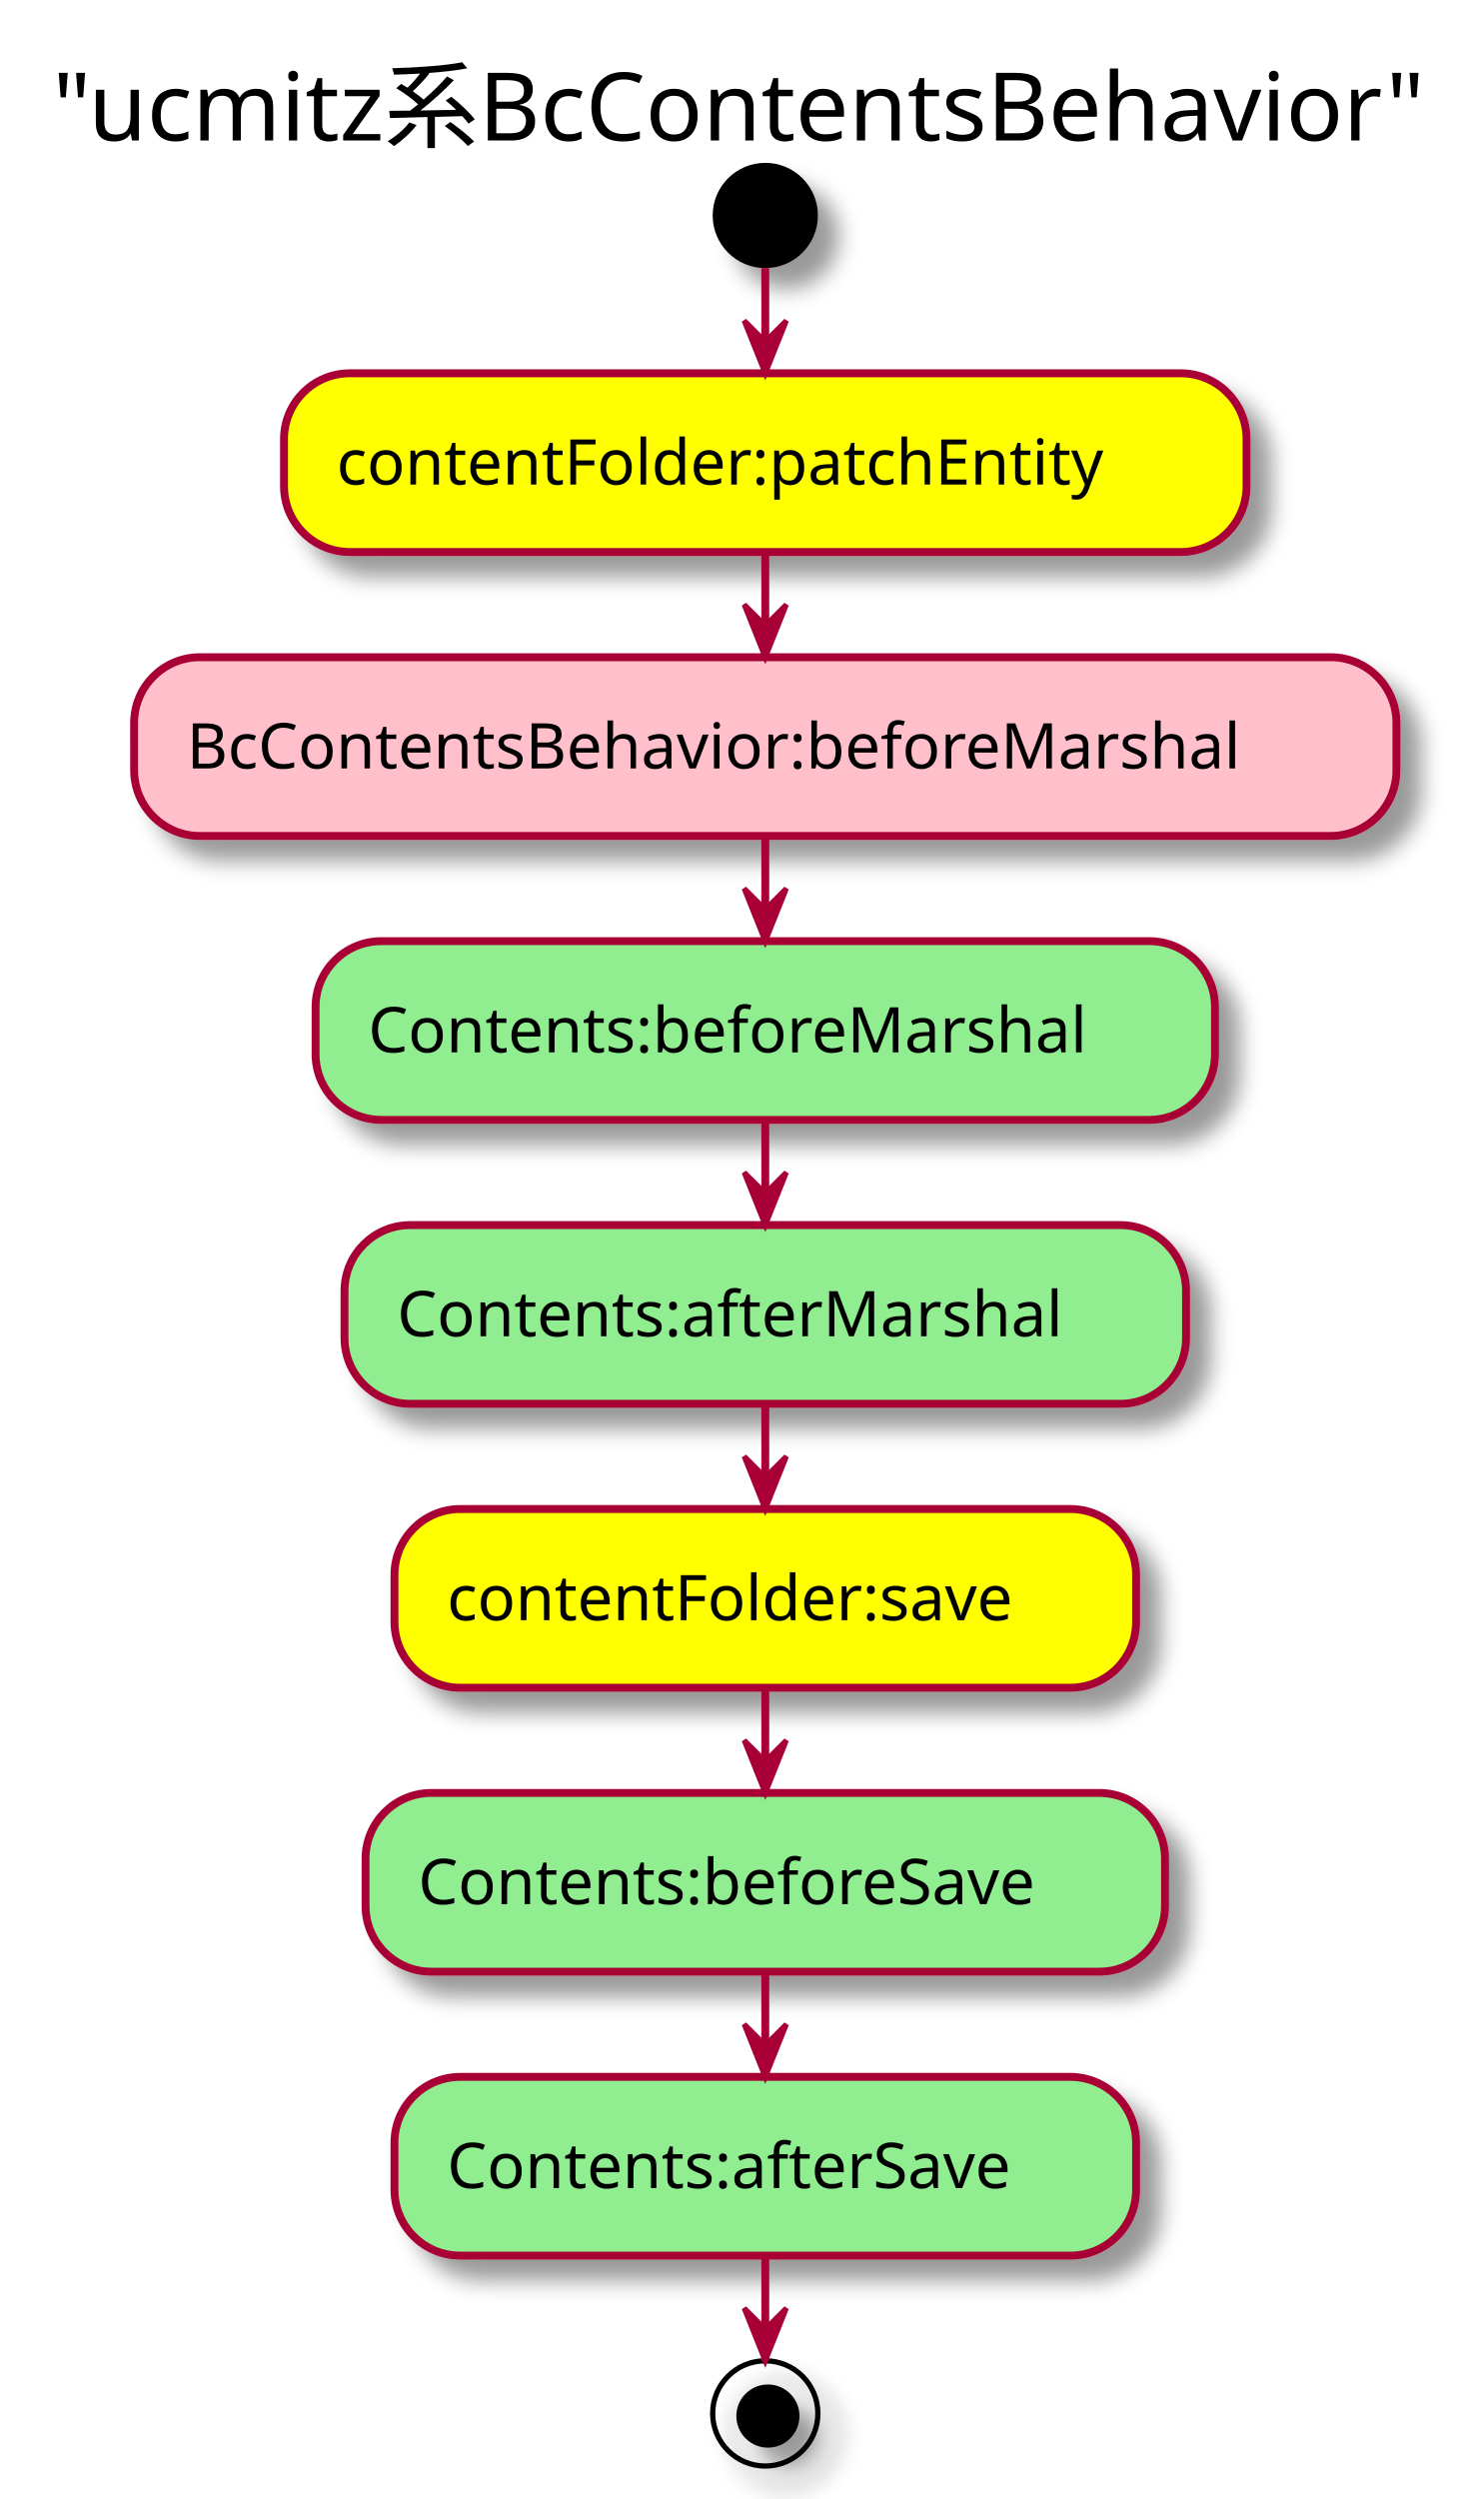
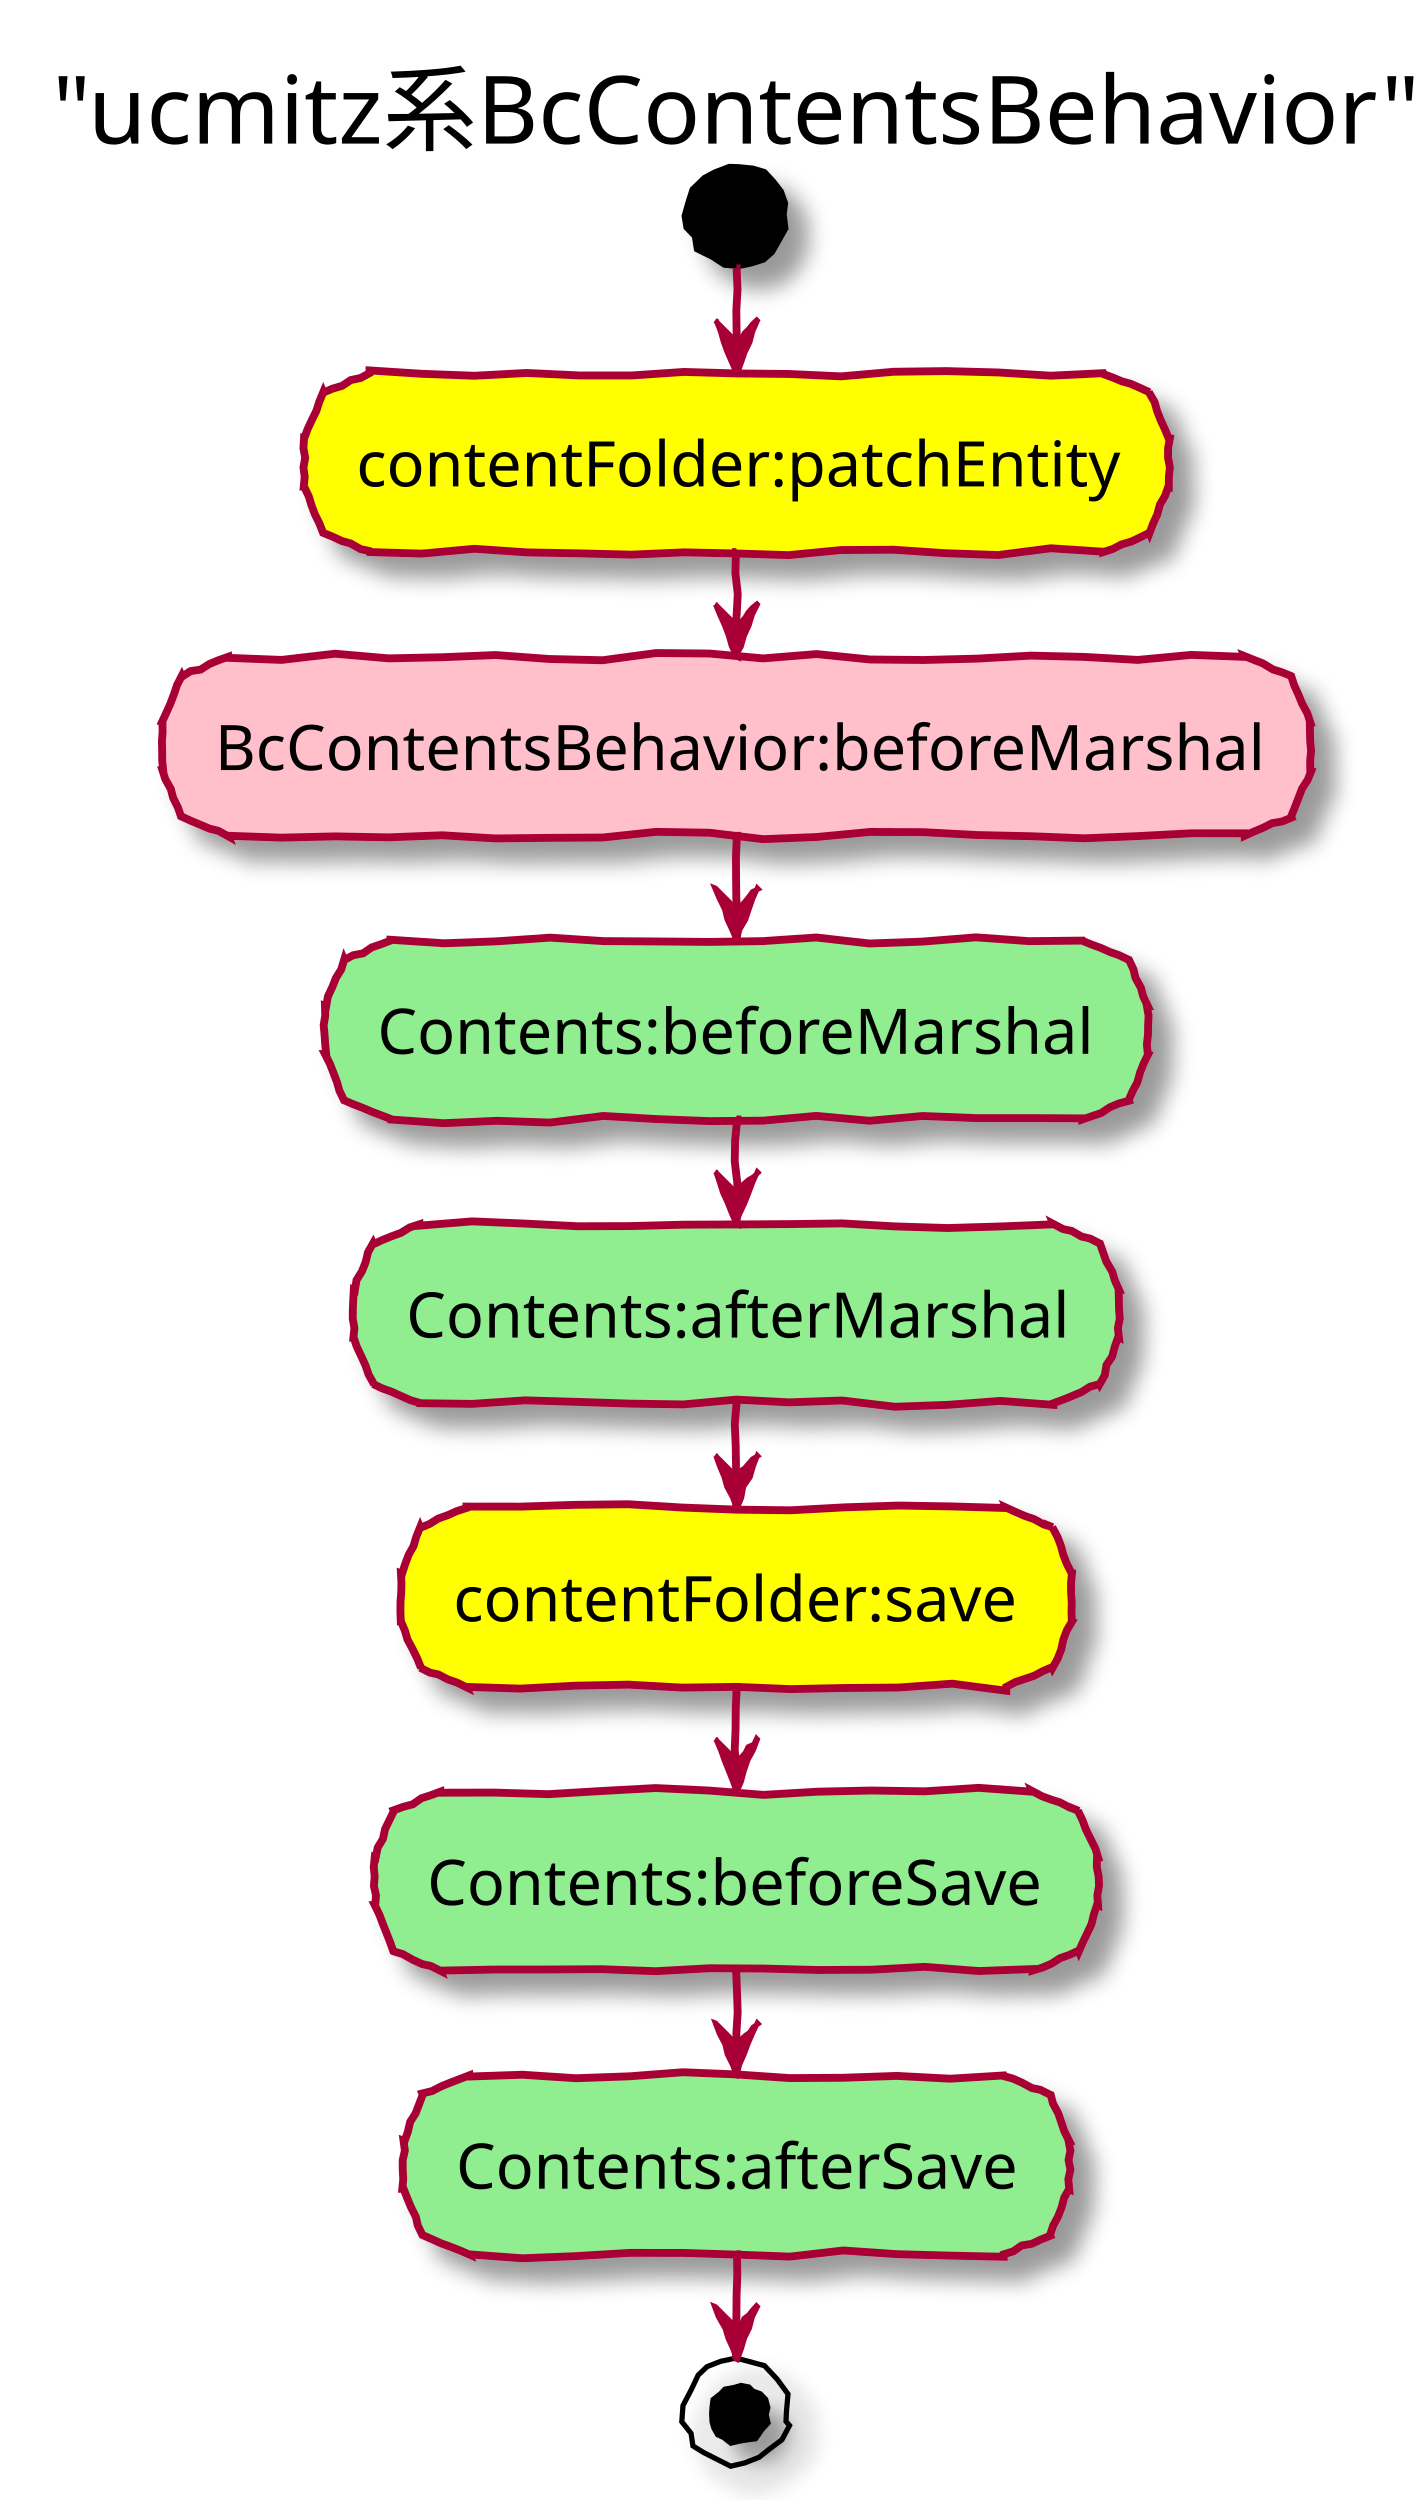
- <svg xmlns="http://www.w3.org/2000/svg" contentScriptType="application/ecmascript" contentStyleType="text/css" height="475px" preserveAspectRatio="none" style="width:282px;height:475px;" version="1.1" viewBox="0 0 282 475" width="282px" zoomAndPan="magnify">
+ <svg xmlns="http://www.w3.org/2000/svg" contentScriptType="application/ecmascript" contentStyleType="text/css" height="477px" preserveAspectRatio="none" style="width:272px;height:477px;" version="1.1" viewBox="0 0 272 477" width="272px" zoomAndPan="magnify">
  <defs>
-     <filter height="300%" id="f70zwb5" width="300%" x="-1" y="-1">
+     <filter height="300%" id="fadttyn" width="300%" x="-1" y="-1">
      <feGaussianBlur result="blurOut" stdDeviation="2.0" />
      <feColorMatrix in="blurOut" result="blurOut2" type="matrix" values="0 0 0 0 0 0 0 0 0 0 0 0 0 0 0 0 0 0 .4 0" />
      <feOffset dx="4.0" dy="4.0" in="blurOut2" result="blurOut3" />
      <feBlend in="SourceGraphic" in2="blurOut3" mode="normal" />
    </filter>
  </defs>
  <g>
-     <text fill="#000000" font-family="sans-serif" font-size="18" lengthAdjust="spacingAndGlyphs" textLength="271" x="10" y="26.708">"ucmitz系BcContentsBehavior"</text>
-     <ellipse cx="145.5" cy="40.953" fill="#000000" filter="url(#f70zwb5)" rx="10" ry="10" style="stroke: none; stroke-width: 1.0;" />
-     <rect fill="#FFFF00" filter="url(#f70zwb5)" height="33.969" rx="12.5" ry="12.5" style="stroke: #A80036; stroke-width: 1.5;" width="183" x="54" y="70.953" />
-     <text fill="#000000" font-family="sans-serif" font-size="12" lengthAdjust="spacingAndGlyphs" textLength="163" x="64" y="92.092">contentFolder:patchEntity</text>
-     <rect fill="#FFC0CB" filter="url(#f70zwb5)" height="33.969" rx="12.5" ry="12.5" style="stroke: #A80036; stroke-width: 1.5;" width="240" x="25.5" y="124.922" />
-     <text fill="#000000" font-family="sans-serif" font-size="12" lengthAdjust="spacingAndGlyphs" textLength="220" x="35.5" y="146.06">BcContentsBehavior:beforeMarshal</text>
-     <rect fill="#90EE90" filter="url(#f70zwb5)" height="33.969" rx="12.5" ry="12.5" style="stroke: #A80036; stroke-width: 1.5;" width="171" x="60" y="178.891" />
-     <text fill="#000000" font-family="sans-serif" font-size="12" lengthAdjust="spacingAndGlyphs" textLength="151" x="70" y="200.029">Contents:beforeMarshal</text>
-     <rect fill="#90EE90" filter="url(#f70zwb5)" height="33.969" rx="12.5" ry="12.5" style="stroke: #A80036; stroke-width: 1.5;" width="160" x="65.5" y="232.859" />
-     <text fill="#000000" font-family="sans-serif" font-size="12" lengthAdjust="spacingAndGlyphs" textLength="140" x="75.5" y="253.998">Contents:afterMarshal</text>
-     <rect fill="#FFFF00" filter="url(#f70zwb5)" height="33.969" rx="12.5" ry="12.5" style="stroke: #A80036; stroke-width: 1.5;" width="141" x="75" y="286.828" />
-     <text fill="#000000" font-family="sans-serif" font-size="12" lengthAdjust="spacingAndGlyphs" textLength="121" x="85" y="307.967">contentFolder:save</text>
-     <rect fill="#90EE90" filter="url(#f70zwb5)" height="33.969" rx="12.5" ry="12.5" style="stroke: #A80036; stroke-width: 1.5;" width="152" x="69.5" y="340.797" />
-     <text fill="#000000" font-family="sans-serif" font-size="12" lengthAdjust="spacingAndGlyphs" textLength="132" x="79.5" y="361.935">Contents:beforeSave</text>
-     <rect fill="#90EE90" filter="url(#f70zwb5)" height="33.969" rx="12.5" ry="12.5" style="stroke: #A80036; stroke-width: 1.5;" width="141" x="75" y="394.766" />
-     <text fill="#000000" font-family="sans-serif" font-size="12" lengthAdjust="spacingAndGlyphs" textLength="121" x="85" y="415.904">Contents:afterSave</text>
-     <ellipse cx="145.5" cy="458.734" fill="none" filter="url(#f70zwb5)" rx="10" ry="10" style="stroke: #000000; stroke-width: 1.0;" />
-     <ellipse cx="146" cy="459.234" fill="#000000" filter="url(#f70zwb5)" rx="6" ry="6" style="stroke: none; stroke-width: 1.0;" />
-     <line style="stroke: #A80036; stroke-width: 1.5;" x1="145.5" x2="145.5" y1="50.953" y2="70.953" />
-     <polygon fill="#A80036" points="141.5,60.953,145.5,70.953,149.5,60.953,145.5,64.953" style="stroke: #A80036; stroke-width: 1.0;" />
-     <line style="stroke: #A80036; stroke-width: 1.5;" x1="145.5" x2="145.5" y1="104.922" y2="124.922" />
-     <polygon fill="#A80036" points="141.5,114.922,145.5,124.922,149.5,114.922,145.5,118.922" style="stroke: #A80036; stroke-width: 1.0;" />
-     <line style="stroke: #A80036; stroke-width: 1.5;" x1="145.5" x2="145.5" y1="158.891" y2="178.891" />
-     <polygon fill="#A80036" points="141.5,168.891,145.5,178.891,149.5,168.891,145.5,172.891" style="stroke: #A80036; stroke-width: 1.0;" />
-     <line style="stroke: #A80036; stroke-width: 1.5;" x1="145.5" x2="145.5" y1="212.859" y2="232.859" />
-     <polygon fill="#A80036" points="141.5,222.859,145.5,232.859,149.5,222.859,145.5,226.859" style="stroke: #A80036; stroke-width: 1.0;" />
-     <line style="stroke: #A80036; stroke-width: 1.5;" x1="145.5" x2="145.5" y1="266.828" y2="286.828" />
-     <polygon fill="#A80036" points="141.5,276.828,145.5,286.828,149.5,276.828,145.5,280.828" style="stroke: #A80036; stroke-width: 1.0;" />
-     <line style="stroke: #A80036; stroke-width: 1.5;" x1="145.5" x2="145.5" y1="320.797" y2="340.797" />
-     <polygon fill="#A80036" points="141.5,330.797,145.5,340.797,149.5,330.797,145.5,334.797" style="stroke: #A80036; stroke-width: 1.0;" />
-     <line style="stroke: #A80036; stroke-width: 1.5;" x1="145.5" x2="145.5" y1="374.766" y2="394.766" />
-     <polygon fill="#A80036" points="141.5,384.766,145.5,394.766,149.5,384.766,145.5,388.766" style="stroke: #A80036; stroke-width: 1.0;" />
-     <line style="stroke: #A80036; stroke-width: 1.5;" x1="145.5" x2="145.5" y1="428.734" y2="448.734" />
-     <polygon fill="#A80036" points="141.5,438.734,145.5,448.734,149.5,438.734,145.5,442.734" style="stroke: #A80036; stroke-width: 1.0;" />
+     <text fill="#000000" font-family="sans-serif" font-size="18" lengthAdjust="spacingAndGlyphs" textLength="261" x="10" y="27.402">"ucmitz系BcContentsBehavior"</text>
+     <polygon fill="#000000" filter="url(#fadttyn)" points="150.404,43.759,149.144,46.017,147.752,48.468,145.958,50.039,143.493,50.82,141.041,51.331,138.048,51.081,135.667,49.525,132.443,47.938,132.035,45.34,130.428,43.664,130.03,41.154,130.894,38.145,131.635,35.842,134.067,33.482,136.224,32.335,139.063,31.259,140.914,31.314,143.743,31.595,146.177,32.323,147.986,34.285,149.519,36.283,150.387,38.727,150.105,40.892,150.468,43.827" style="stroke: none; stroke-width: 1.0;" />
+     <polygon fill="#FFFF00" filter="url(#fadttyn)" points="70.5,71.199,70.5,70.678,80.5,71.322,90.5,71.695,100.5,71.162,110.5,71.634,120.5,71.64,130.5,70.964,140.5,71.251,150.5,71.353,160.5,71.81,170.5,70.933,180.5,70.802,190.5,71.067,200.5,71.681,210.5,71.199,210.582,71.396,212.308,72.029,214.081,72.773,215.732,73.224,217.524,74.013,219.339,74.86,219.181,74.795,220.3,76.723,220.766,78.38,221.437,80.123,222.278,81.936,223,83.699,223.195,83.699,222.87,85.526,222.861,87.352,223.216,89.179,223.025,91.005,223,92.832,222.923,92.8,222.293,94.61,221.312,96.275,220.813,98.139,220.019,99.881,219.339,101.671,219.325,101.638,217.61,102.497,215.883,103.328,214.031,103.856,212.328,104.744,210.5,105.332,210.5,105.271,200.5,104.612,190.5,105.9,180.5,105.561,170.5,104.89,160.5,104.947,150.5,105.918,140.5,105.607,130.5,105.39,120.5,105.828,110.5,105.584,100.5,105.396,90.5,104.712,80.5,105.633,70.5,105.332,70.409,105.113,68.805,104.775,66.887,103.681,65.238,103.235,63.418,102.377,61.661,101.671,61.645,101.664,60.961,99.916,60.059,98.078,59.413,96.346,58.901,94.67,58,92.832,57.959,92.832,58.135,91.005,57.898,89.179,58.228,87.352,57.896,85.526,58,83.699,58.018,83.707,58.678,81.909,59.486,80.173,60.334,78.453,60.929,76.628,61.661,74.86,61.683,74.914,63.44,74.156,65.287,73.615,66.907,72.524,68.808,72.115,70.5,71.199" style="stroke: #A80036; stroke-width: 1.5;" />
+     <text fill="#000000" font-family="sans-serif" font-size="12" lengthAdjust="spacingAndGlyphs" textLength="145" x="68" y="92.801">contentFolder:patchEntity</text>
+     <polygon fill="#FFC0CB" filter="url(#fadttyn)" points="43.5,125.332,43.5,125.516,53.711,125.913,63.921,124.727,74.132,125.618,84.342,125.402,94.553,124.98,104.763,125.736,114.974,125.976,125.184,124.598,135.395,124.695,145.605,125.625,155.816,124.796,166.026,125.833,176.237,125.928,186.447,125.664,196.658,125.091,206.868,125.337,217.079,125.913,227.29,124.953,237.5,125.332,237.438,125.183,239.192,125.882,240.944,126.575,242.89,127.739,244.573,128.265,246.339,128.993,246.362,129.003,246.912,130.695,247.722,132.495,248.447,134.26,249.457,136.143,250,137.832,249.916,137.832,249.94,139.659,249.994,141.485,250.158,143.312,249.979,145.138,250,146.965,250.214,147.053,249.495,148.827,248.439,150.46,247.751,152.247,247.06,154.031,246.339,155.804,246.42,155.999,244.653,156.734,242.72,157.068,241.008,157.935,239.242,158.67,237.5,159.465,237.5,158.996,227.29,158.994,217.079,159.532,206.868,159.95,196.658,159.552,186.447,159.325,176.237,158.779,166.026,158.732,155.816,159.701,145.605,160.115,135.395,158.887,125.184,158.719,114.974,159.801,104.763,159.861,94.553,159.977,84.342,159.372,74.132,159.769,63.921,159.583,53.711,159.824,43.5,159.465,43.54,159.562,41.639,158.508,40.013,158.117,38.24,157.373,36.468,156.631,34.661,155.804,34.528,155.748,33.935,154.038,33.021,152.195,32.599,150.556,31.536,148.651,31,146.965,31.134,146.965,30.949,145.138,30.942,143.312,30.896,141.485,31.02,139.659,31,137.832,30.9,137.791,31.702,136.052,32.49,134.307,33.171,132.518,33.782,130.7,34.661,128.993,34.716,129.125,36.343,128.054,38.29,127.754,39.924,126.7,41.693,125.968,43.5,125.332" style="stroke: #A80036; stroke-width: 1.5;" />
+     <text fill="#000000" font-family="sans-serif" font-size="12" lengthAdjust="spacingAndGlyphs" textLength="199" x="41" y="146.934">BcContentsBehavior:beforeMarshal</text>
+     <polygon fill="#90EE90" filter="url(#fadttyn)" points="74.5,179.465,74.5,179.305,84.654,179.978,94.808,179.603,104.962,178.902,115.115,179.562,125.269,179.629,135.423,179.718,145.577,179.562,155.731,178.873,165.885,180.02,176.038,179.657,186.192,178.844,196.346,179.57,206.5,179.465,206.517,179.506,208.276,180.218,210.002,180.848,211.799,181.65,213.513,182.253,215.339,183.126,215.42,183.16,216.273,184.977,216.661,186.602,217.696,188.496,218.129,190.139,219,191.965,218.831,191.965,219.149,193.791,219.061,195.618,219.035,197.445,218.826,199.271,219,201.098,219.084,201.132,218.239,202.853,217.528,204.63,217.015,206.489,216.106,208.183,215.339,209.936,215.377,210.03,213.513,210.528,211.749,211.27,210.129,212.359,208.312,212.973,206.5,213.598,206.5,213.382,196.346,213.336,186.192,213.334,176.038,212.932,165.885,213.844,155.731,212.91,145.577,213.823,135.423,213.911,125.269,213.523,115.115,212.924,104.962,214.188,94.808,213.849,84.654,214.312,74.5,213.598,74.442,213.456,72.698,212.784,70.961,212.125,69.184,211.369,67.444,210.705,65.661,209.936,65.636,209.926,64.758,208.098,64.284,206.437,63.623,204.699,62.938,202.951,62,201.098,62.233,201.098,62.045,199.271,61.929,197.445,61.753,195.618,62.053,193.791,62,191.965,62.221,192.056,62.562,190.127,63.382,188.395,64.084,186.615,65.108,184.968,65.661,183.126,65.68,183.171,67.374,182.262,69.292,181.891,70.899,180.772,72.715,180.155,74.5,179.465" style="stroke: #A80036; stroke-width: 1.5;" />
+     <text fill="#000000" font-family="sans-serif" font-size="12" lengthAdjust="spacingAndGlyphs" textLength="137" x="72" y="201.066">Contents:beforeMarshal</text>
+     <polygon fill="#90EE90" filter="url(#fadttyn)" points="80,233.598,80,233.855,90.083,233.039,100.167,233.461,110.25,233.971,120.333,233.937,130.417,233.668,140.5,233.625,150.583,233.557,160.667,233.426,170.75,233.999,180.833,234.307,190.917,234.009,201,233.598,200.972,233.53,202.845,234.518,204.447,234.849,206.362,235.937,207.986,236.321,209.839,237.259,209.882,237.277,210.485,238.991,211.073,240.699,212.223,242.64,212.712,244.307,213.5,246.098,213.432,246.098,213.479,247.924,213.508,249.751,213.653,251.577,213.295,253.404,213.5,255.231,213.328,255.159,212.694,256.967,212.202,258.835,211.113,260.455,210.795,262.394,209.839,264.069,209.834,264.058,207.981,264.584,206.335,265.611,204.572,266.354,202.797,267.069,201,267.731,201,268.048,190.917,267.292,180.833,268.046,170.75,268.408,160.667,267.216,150.583,267.57,140.5,267.046,130.417,267.963,120.333,267.815,110.25,267.479,100.167,267.188,90.083,267.861,80,267.731,79.961,267.637,78.295,267.149,76.497,266.344,74.699,265.538,72.98,264.924,71.161,264.069,71.39,264.164,70.329,262.26,69.747,260.555,68.924,258.749,68.068,256.93,67.5,255.231,67.434,255.231,67.618,253.404,67.302,251.577,67.32,249.751,67.406,247.924,67.5,246.098,67.71,246.185,68.019,244.242,69.048,242.596,69.761,240.821,70.213,238.937,71.161,237.259,71.218,237.396,72.957,236.593,74.73,235.876,76.529,235.218,78.176,234.194,80,233.598" style="stroke: #A80036; stroke-width: 1.5;" />
+     <text fill="#000000" font-family="sans-serif" font-size="12" lengthAdjust="spacingAndGlyphs" textLength="126" x="77.5" y="255.199">Contents:afterMarshal</text>
+     <polygon fill="#FFFF00" filter="url(#fadttyn)" points="89,287.731,89,287.452,99.3,287.466,109.6,287.125,119.9,287.009,130.2,287.642,140.5,288.04,150.8,288.167,161.1,287.603,171.4,287.258,181.7,287.428,192,287.731,191.969,287.655,193.775,288.479,195.558,289.25,197.266,289.836,199.161,290.877,200.839,291.392,200.759,291.359,201.767,293.241,202.435,294.982,202.866,296.625,203.539,298.368,204.5,300.231,204.522,300.231,204.349,302.057,204.362,303.884,204.495,305.71,204.448,307.537,204.5,309.363,204.547,309.383,203.559,311.045,202.885,312.836,202.48,314.74,201.777,316.519,200.839,318.202,200.784,318.07,199.025,318.824,197.33,319.731,195.512,320.343,193.696,320.958,192,321.863,192,322.599,181.7,321.248,171.4,321.985,161.1,322.07,150.8,322.283,140.5,321.852,130.2,322.001,119.9,321.427,109.6,321.636,99.3,322.192,89,321.863,89.029,321.933,87.194,321.038,85.485,320.449,83.621,319.483,82.011,319.132,80.161,318.202,80.348,318.28,79.646,316.524,78.755,314.691,77.738,312.805,77.26,311.143,76.5,309.363,76.469,309.363,76.4,307.537,76.414,305.71,76.553,303.884,76.593,302.057,76.5,300.231,76.7,300.313,77.283,298.484,77.956,296.692,78.893,295.008,79.441,293.164,80.161,291.392,80.207,291.502,81.971,290.762,83.62,289.741,85.426,289.102,87.171,288.314,89,287.731" style="stroke: #A80036; stroke-width: 1.5;" />
+     <text fill="#000000" font-family="sans-serif" font-size="12" lengthAdjust="spacingAndGlyphs" textLength="108" x="86.5" y="309.332">contentFolder:save</text>
+     <polygon fill="#90EE90" filter="url(#fadttyn)" points="84,341.863,84,342.05,94.273,342.023,104.546,342.331,114.818,341.72,125.091,341.16,135.364,341.642,145.636,342.464,155.909,341.857,166.182,341.628,176.454,341.783,186.727,341.12,197,341.863,196.948,341.738,198.822,342.727,200.55,343.362,202.237,343.899,204.108,344.881,205.839,345.524,205.641,345.442,206.533,347.277,207.164,349.002,208.062,350.839,208.992,352.688,209.5,354.363,209.317,354.363,209.261,356.19,209.628,358.016,209.69,359.843,209.371,361.67,209.5,363.496,209.32,363.421,208.715,365.242,208.26,367.125,207.446,368.859,206.607,370.582,205.839,372.335,205.776,372.183,204.038,372.988,202.234,373.632,200.598,374.683,198.837,375.43,197,375.996,197,375.704,186.727,376.074,176.454,375.272,166.182,375.828,155.909,375.877,145.636,375.6,135.364,375.543,125.091,376.107,114.818,375.726,104.546,375.781,94.273,375.793,84,375.996,84.01,376.021,82.162,375.094,80.555,374.751,78.746,373.919,76.836,372.843,75.161,372.335,75.038,372.284,74.43,370.567,73.745,368.819,73.042,367.064,72.395,365.331,71.5,363.496,71.582,363.496,71.742,361.67,71.342,359.843,71.485,358.016,71.312,356.19,71.5,354.363,71.673,354.435,72.063,352.525,73.064,350.869,73.48,348.97,74.319,347.247,75.161,345.524,75.109,345.398,76.912,344.751,78.776,344.25,80.379,343.122,82.203,342.525,84,341.863" style="stroke: #A80036; stroke-width: 1.5;" />
+     <text fill="#000000" font-family="sans-serif" font-size="12" lengthAdjust="spacingAndGlyphs" textLength="118" x="81.5" y="363.465">Contents:beforeSave</text>
+     <polygon fill="#90EE90" filter="url(#fadttyn)" points="89.5,395.996,89.5,396.204,99.7,395.859,109.9,396.529,120.1,396.161,130.3,395.382,140.5,395.803,150.7,396.498,160.9,396.437,171.1,396.082,181.3,396.616,191.5,395.996,191.557,396.134,193.204,396.576,195,397.374,196.889,398.399,198.496,398.743,200.339,399.657,200.483,399.717,200.918,401.361,201.918,403.24,202.501,404.946,203.073,406.648,204,408.496,203.884,408.496,204.238,410.323,203.882,412.149,204.232,413.976,203.842,415.802,204,417.629,203.997,417.628,203.052,419.307,202.556,421.173,201.857,422.955,200.941,424.646,200.339,426.468,200.389,426.589,198.611,427.296,196.879,428.114,194.941,428.437,193.334,429.557,191.5,430.129,191.5,430.591,181.3,430.371,171.1,430.094,160.9,429.391,150.7,430.563,140.5,430.18,130.3,429.857,120.1,429.851,109.9,430.467,99.7,430.879,89.5,430.129,89.507,430.145,87.722,429.371,85.972,428.682,84.251,428.065,82.45,427.25,80.661,426.468,80.598,426.442,79.707,424.608,79.355,422.998,78.422,421.147,77.685,419.377,77,417.629,76.761,417.629,76.939,415.802,76.84,413.976,76.836,412.149,77.248,410.323,77,408.496,77.171,408.567,77.815,406.763,78.251,404.872,79.294,403.233,79.979,401.446,80.661,399.657,80.569,399.435,82.448,398.971,84.153,398.089,85.925,397.366,87.71,396.676,89.5,395.996" style="stroke: #A80036; stroke-width: 1.5;" />
+     <text fill="#000000" font-family="sans-serif" font-size="12" lengthAdjust="spacingAndGlyphs" textLength="107" x="87" y="417.598">Contents:afterSave</text>
+     <polygon fill="none" filter="url(#fadttyn)" points="150.639,462.777,149.202,465.491,146.785,467.299,144.853,468.835,142.114,469.917,139.417,470.553,136.39,469.026,134.263,467.945,132.215,466.685,131.856,464.29,130.089,462.072,130.311,458.978,131.897,455.948,133.208,453.176,134.894,451.565,137.508,450.536,140.371,449.928,142.815,450.548,145.867,451.377,148.265,453.94,150.351,456.786,150.056,460.077,149.965,462.005" style="stroke: #000000; stroke-width: 1.0;" />
+     <polygon fill="#000000" filter="url(#fadttyn)" points="147.077,462.465,145.784,463.854,145.091,464.872,144.438,465.791,142.811,465.985,141.011,466.292,139.339,466.695,137.783,465.487,136.589,464.958,135.761,463.51,135.382,462.237,135.284,460.587,135.384,459.106,135.586,457.58,137.202,456.303,138.04,455.399,140.026,455.028,141.326,454.642,143.134,454.98,143.91,455.782,145.367,456.32,146.557,457.557,147.02,459.403,146.689,460.713" style="stroke: none; stroke-width: 1.0;" />
+     <path d="M140.5,51.199 L140.547,51.199 L140.719,55.199 L140.494,59.199 L140.539,63.199 L140.633,67.199 L140.5,71.199 " fill="#A80036" style="stroke: #A80036; stroke-width: 1.5;" />
+     <polygon fill="#A80036" points="136.5,61.199,136.712,61.284,137.477,63.27,138.004,65.161,138.71,67.123,139.6,69.159,140.5,71.199,140.681,71.272,141.428,69.25,142.136,67.214,143.079,65.271,143.632,63.172,144.5,61.199,144.373,61.072,143.552,61.851,142.849,62.748,142.043,63.543,141.453,64.553,140.5,65.199,140.582,65.281,139.725,64.424,138.758,63.457,138.177,62.876,137.41,62.11,136.5,61.199" style="stroke: #A80036; stroke-width: 1.0;" />
+     <path d="M140.5,105.332 L140.42,105.332 L140.313,109.332 L140.765,113.332 L140.551,117.332 L140.189,121.332 L140.5,125.332 " fill="#A80036" style="stroke: #A80036; stroke-width: 1.5;" />
+     <polygon fill="#A80036" points="136.5,115.332,136.533,115.345,137.356,117.354,138.276,119.403,139.018,121.379,139.544,123.27,140.5,125.332,140.324,125.261,141.413,123.377,142.014,121.297,142.91,119.336,143.541,117.268,144.5,115.332,144.415,115.247,143.532,115.964,142.776,116.808,142.166,117.798,141.42,118.652,140.5,119.332,140.666,119.498,139.714,118.546,138.738,117.57,138.123,116.955,137.391,116.223,136.5,115.332" style="stroke: #A80036; stroke-width: 1.0;" />
+     <path d="M140.5,159.465 L140.588,159.465 L140.422,163.465 L140.443,167.465 L140.483,171.465 L140.757,175.465 L140.5,179.465 " fill="#A80036" style="stroke: #A80036; stroke-width: 1.5;" />
+     <polygon fill="#A80036" points="136.5,169.465,136.384,169.419,137.245,171.443,138.271,173.533,138.717,175.392,139.68,177.457,140.5,179.465,140.663,179.53,141.127,177.396,142.233,175.518,142.927,173.476,143.643,171.442,144.5,169.465,144.661,169.625,143.578,170.143,142.905,171.07,142.193,171.958,141.425,172.79,140.5,173.465,140.396,173.361,139.55,172.515,138.913,171.878,138.226,171.19,137.419,170.384,136.5,169.465" style="stroke: #A80036; stroke-width: 1.0;" />
+     <path d="M140.5,213.598 L140.651,213.598 L140.258,217.598 L140.186,221.598 L140.664,225.598 L140.751,229.598 L140.5,233.598 " fill="#A80036" style="stroke: #A80036; stroke-width: 1.5;" />
+     <polygon fill="#A80036" points="136.5,223.598,136.606,223.64,137.27,225.585,137.869,227.505,138.805,229.56,139.592,231.554,140.5,233.598,140.341,233.534,141.167,231.545,142.082,229.591,142.872,227.587,143.625,225.568,144.5,223.598,144.636,223.734,143.821,224.519,142.81,225.107,141.951,225.849,141.125,226.623,140.5,227.598,140.565,227.662,139.671,226.768,138.803,225.901,137.936,225.033,137.185,224.282,136.5,223.598" style="stroke: #A80036; stroke-width: 1.0;" />
+     <path d="M140.5,267.731 L140.533,267.731 L140.19,271.731 L140.371,275.731 L140.429,279.731 L140.515,283.731 L140.5,287.731 " fill="#A80036" style="stroke: #A80036; stroke-width: 1.5;" />
+     <polygon fill="#A80036" points="136.5,277.731,136.596,277.769,137.282,279.723,138.14,281.747,138.671,283.639,139.81,285.774,140.5,287.731,140.647,287.789,141.484,285.804,141.883,283.644,143.131,281.823,143.728,279.742,144.5,277.731,144.558,277.789,143.568,278.398,142.825,279.255,142.087,280.118,141.125,280.756,140.5,281.731,140.408,281.638,139.536,280.766,138.781,280.012,138.007,279.238,137.347,278.578,136.5,277.731" style="stroke: #A80036; stroke-width: 1.0;" />
+     <path d="M140.5,321.863 L140.573,321.863 L140.381,325.863 L140.348,329.863 L140.184,333.863 L140.528,337.863 L140.5,341.863 " fill="#A80036" style="stroke: #A80036; stroke-width: 1.5;" />
+     <polygon fill="#A80036" points="136.5,331.863,136.645,331.921,137.508,333.947,138.19,335.899,138.997,337.902,139.788,339.899,140.5,341.863,140.581,341.896,141.443,339.92,141.999,337.823,142.704,335.785,143.744,333.881,144.5,331.863,144.36,331.723,143.855,332.818,142.745,333.308,142.224,334.387,141.474,335.237,140.5,335.863,140.513,335.877,139.715,335.078,138.795,334.158,138.101,333.464,137.157,332.52,136.5,331.863" style="stroke: #A80036; stroke-width: 1.0;" />
+     <path d="M140.5,375.996 L140.455,375.996 L140.617,379.996 L140.751,383.996 L140.496,387.996 L140.668,391.996 L140.5,395.996 " fill="#A80036" style="stroke: #A80036; stroke-width: 1.5;" />
+     <polygon fill="#A80036" points="136.5,385.996,136.49,385.992,137.234,387.97,138.329,390.088,138.756,391.938,139.805,394.038,140.5,395.996,140.549,396.016,141.11,393.92,141.984,391.95,142.73,389.928,143.59,387.952,144.5,385.996,144.638,386.134,143.701,386.797,143.065,387.761,142.145,388.441,141.316,389.212,140.5,389.996,140.512,390.008,139.587,389.084,139.013,388.509,138.227,387.723,137.468,386.964,136.5,385.996" style="stroke: #A80036; stroke-width: 1.0;" />
+     <path d="M140.5,430.129 L140.622,430.129 L140.675,434.129 L140.532,438.129 L140.506,442.129 L140.322,446.129 L140.5,450.129 " fill="#A80036" style="stroke: #A80036; stroke-width: 1.5;" />
+     <polygon fill="#A80036" points="136.5,440.129,136.33,440.061,137.071,442.037,138.331,444.221,138.911,446.133,139.848,448.188,140.5,450.129,140.688,450.204,141.435,448.183,142.05,446.109,142.995,444.167,143.534,442.062,144.5,440.129,144.329,439.958,143.572,440.801,142.862,441.691,141.953,442.382,141.456,443.485,140.5,444.129,140.411,444.04,139.608,443.237,138.819,442.448,138.173,441.802,137.404,441.033,136.5,440.129" style="stroke: #A80036; stroke-width: 1.0;" />
  </g>
</svg>
